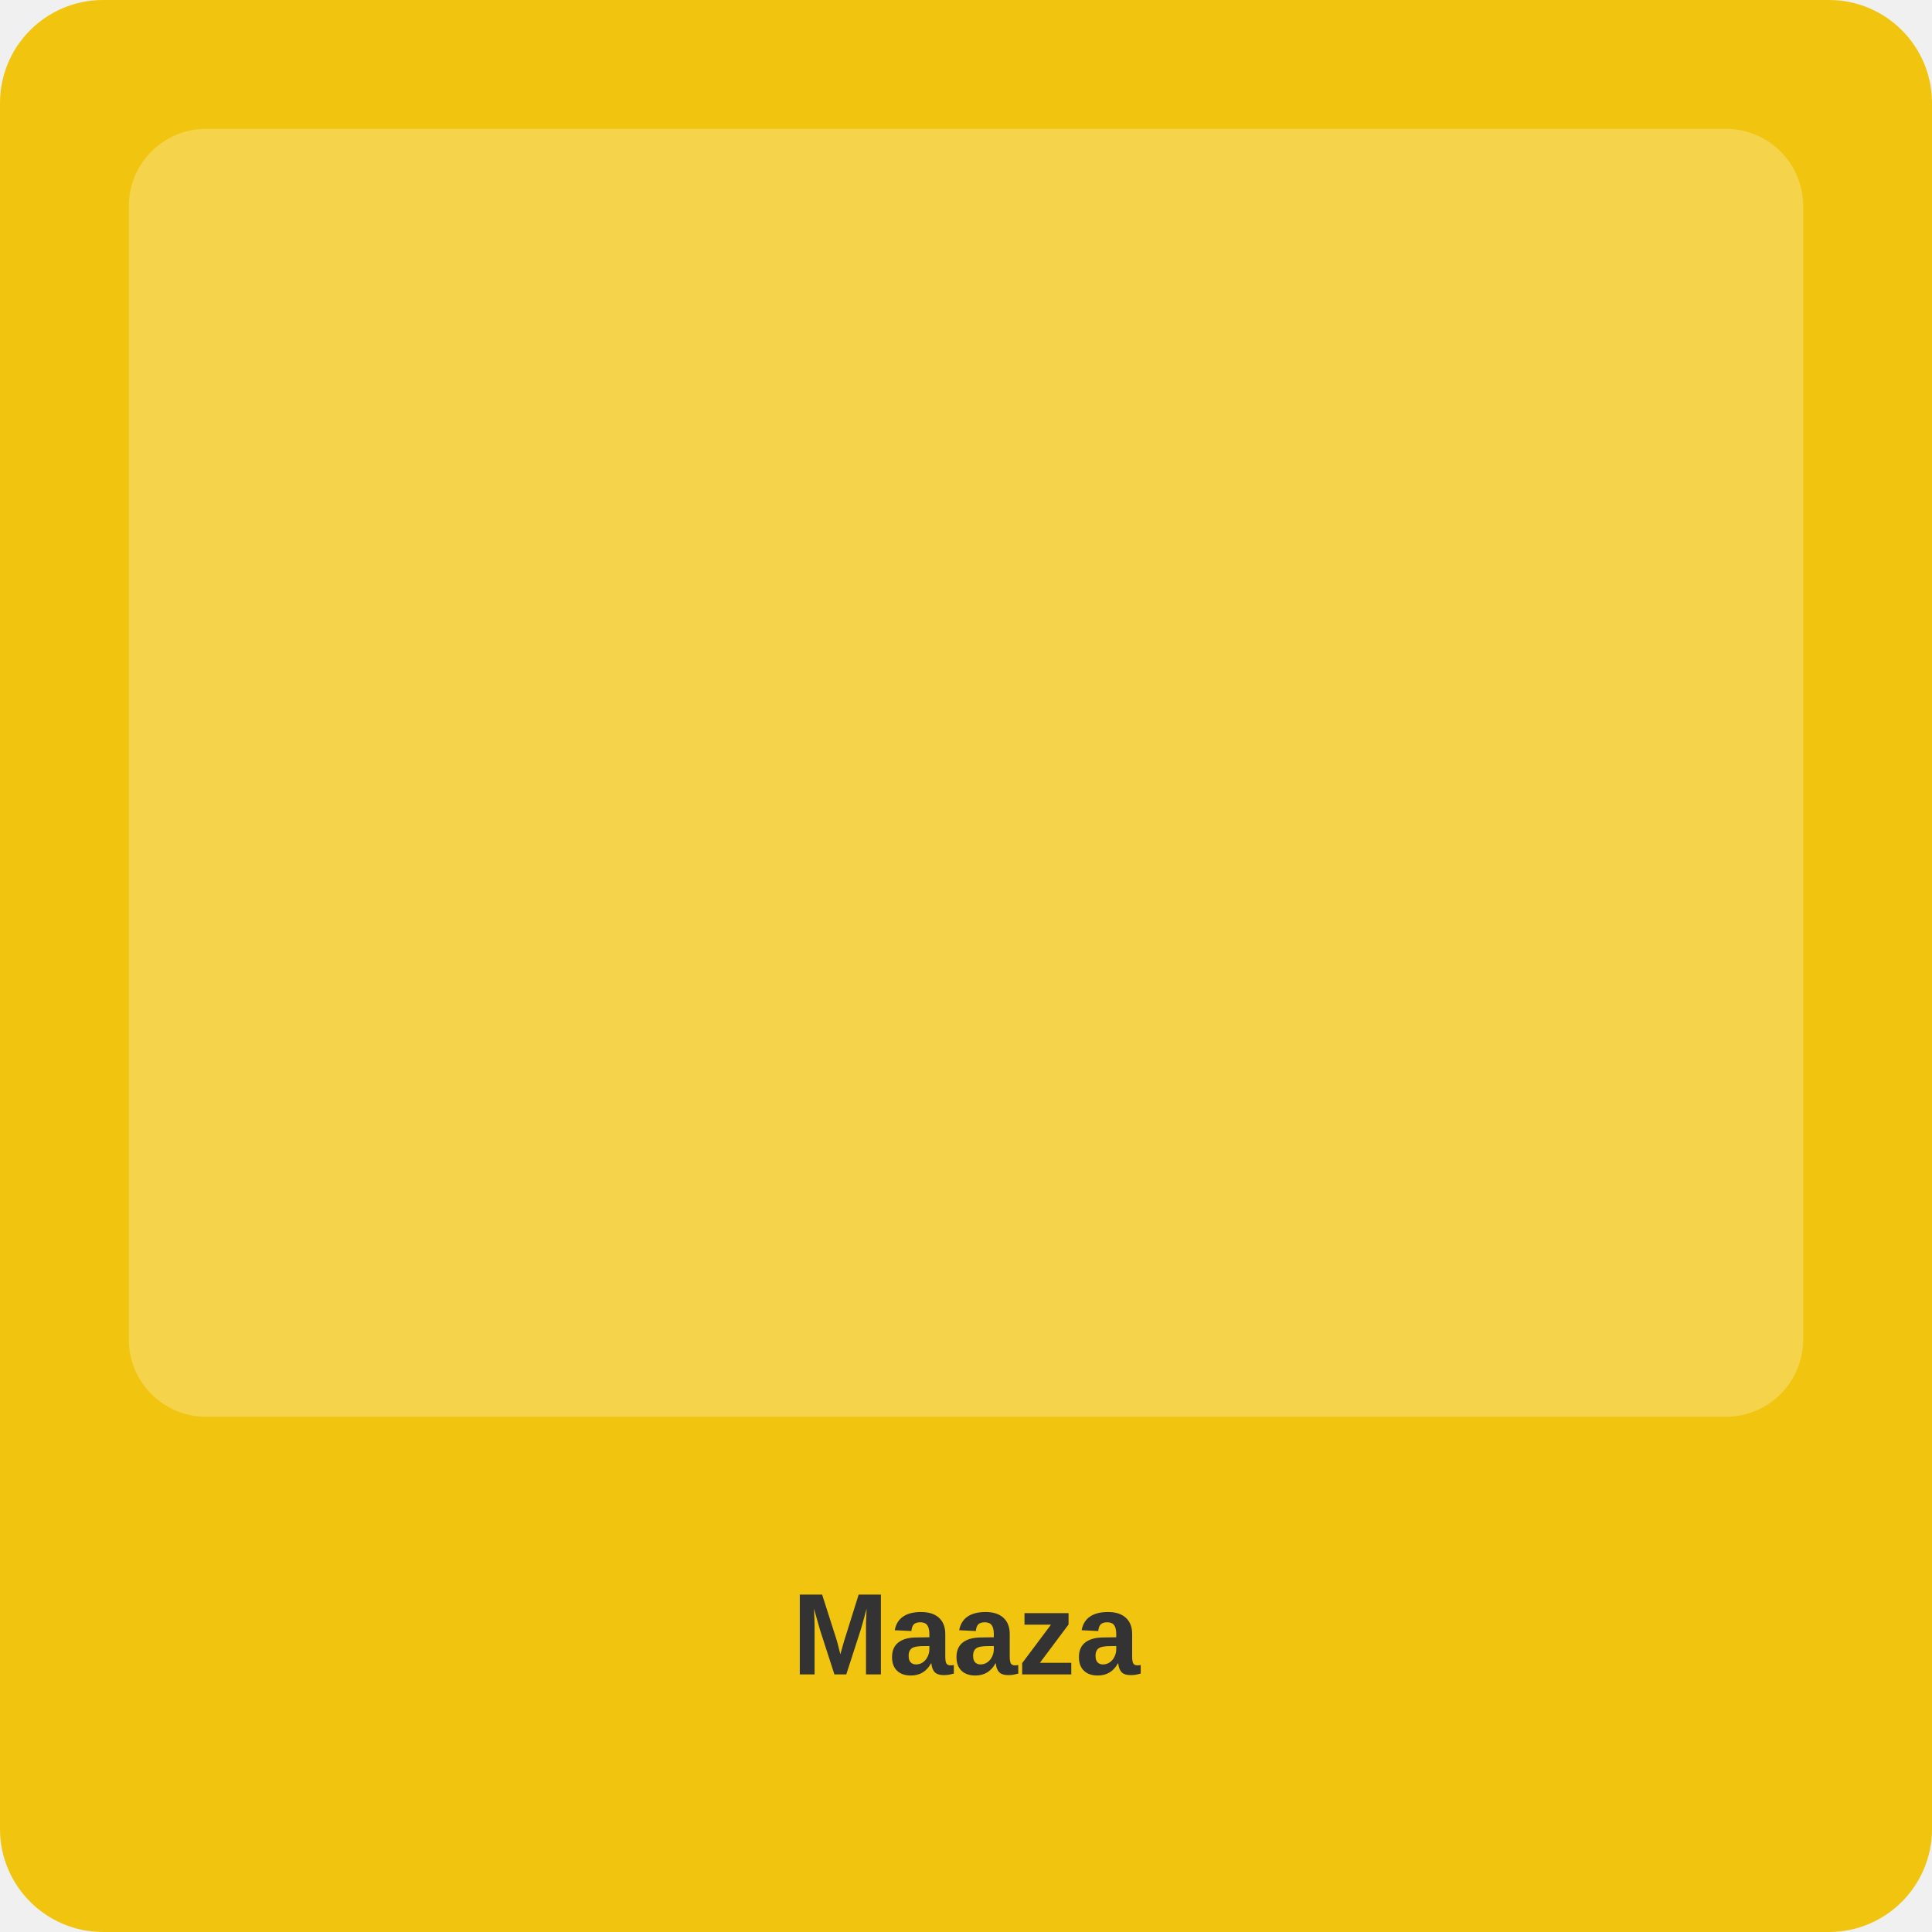
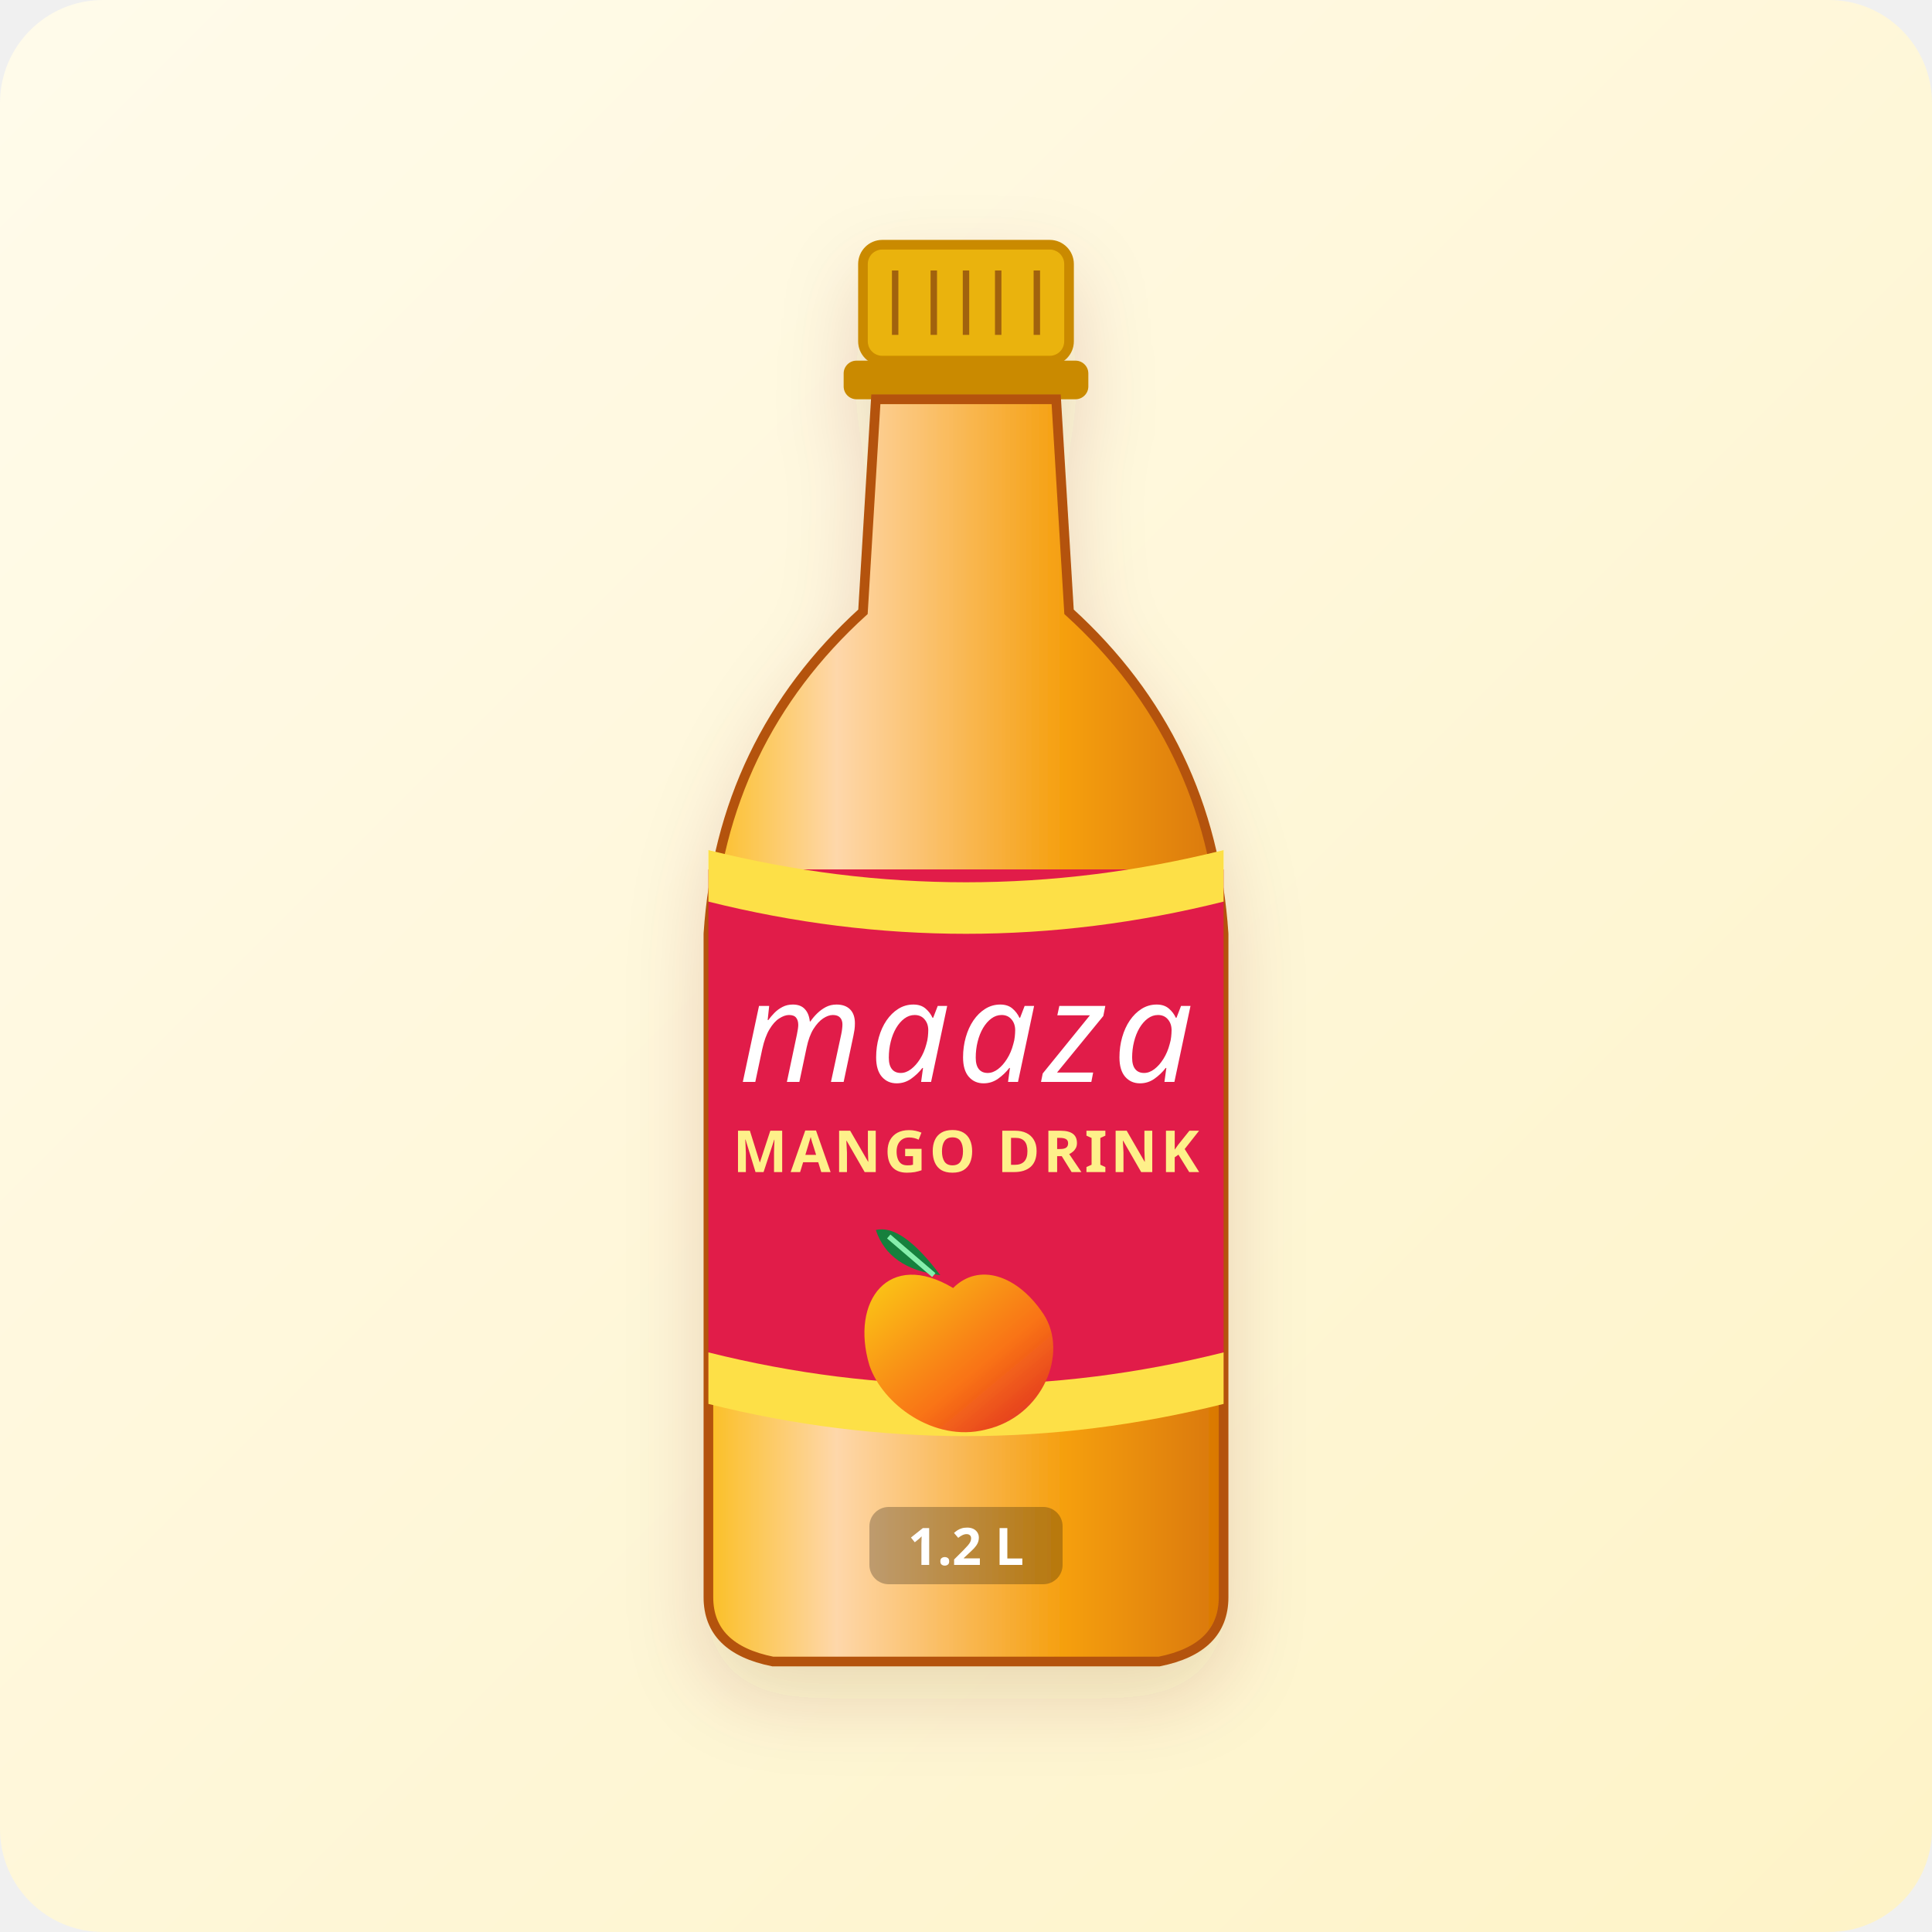
- <svg xmlns="http://www.w3.org/2000/svg" width="300" height="300" viewBox="0 0 300 300">
-   <rect width="300" height="300" fill="#f1c40f" rx="16" />
-   <rect x="20" y="20" width="260" height="200" fill="rgba(255,255,255,0.25)" rx="12" />
-   <text x="150" y="260" font-family="Arial,sans-serif" font-size="18" fill="#333" text-anchor="middle" font-weight="600">Maaza</text>
+ <svg xmlns="http://www.w3.org/2000/svg" viewBox="0 0 300 300" width="300" height="300">
+   <defs>
+     <linearGradient id="mzBg" x1="0%" y1="0%" x2="100%" y2="100%">
+       <stop offset="0%" stop-color="#fffbeb" />
+       <stop offset="100%" stop-color="#fef3c7" />
+     </linearGradient>
+     <linearGradient id="mzJuice" x1="0%" y1="0%" x2="100%" y2="0%">
+       <stop offset="0%" stop-color="#f59e0b" />
+       <stop offset="40%" stop-color="#fbbf24" />
+       <stop offset="100%" stop-color="#f59e0b" />
+     </linearGradient>
+     <linearGradient id="mzBottle" x1="0%" y1="0%" x2="100%" y2="0%">
+       <stop offset="0%" stop-color="#fbbf24" />
+       <stop offset="25%" stop-color="#fed7aa" />
+       <stop offset="70%" stop-color="#f59e0b" />
+       <stop offset="100%" stop-color="#d97706" />
+     </linearGradient>
+     <linearGradient id="mzMango" x1="0%" y1="0%" x2="100%" y2="100%">
+       <stop offset="0%" stop-color="#facc15" />
+       <stop offset="60%" stop-color="#f97316" />
+       <stop offset="100%" stop-color="#dc2626" />
+     </linearGradient>
+     <filter id="mzShadow" x="-20%" y="-20%" width="140%" height="140%">
+       <feDropShadow dx="0" dy="5" stdDeviation="6" flood-color="#78350f" flood-opacity="0.15" />
+     </filter>
+   </defs>
+   <rect width="300" height="300" rx="16" fill="url(#mzBg)" />
+   <g filter="url(#mzShadow)">
+     <rect x="134" y="38" width="32" height="18" rx="3" fill="#eab308" stroke="#ca8a04" stroke-width="1.5" />
+     <line x1="139" y1="42" x2="139" y2="52" stroke="#a16207" stroke-width="1" />
+     <line x1="145" y1="42" x2="145" y2="52" stroke="#a16207" stroke-width="1" />
+     <line x1="150" y1="42" x2="150" y2="52" stroke="#a16207" stroke-width="1" />
+     <line x1="155" y1="42" x2="155" y2="52" stroke="#a16207" stroke-width="1" />
+     <line x1="161" y1="42" x2="161" y2="52" stroke="#a16207" stroke-width="1" />
+     <rect x="131" y="56" width="38" height="6" rx="2" fill="#ca8a04" />
+     <path d="M 136 62 L 134 95 Q 112 115 110 145 L 110 248 Q 110 256 120 258 L 180 258 Q 190 256 190 248 L 190 145 Q 188 115 166 95 L 164 62 Z" fill="url(#mzBottle)" stroke="#b45309" stroke-width="1.5" />
+     <path d="M 110 135 L 190 135 L 190 215 L 110 215 Z" fill="#e11d48" />
+     <path d="M 110 132 Q 150 142 190 132 L 190 140 Q 150 150 110 140 Z" fill="#fde047" />
+     <path d="M 110 210 Q 150 220 190 210 L 190 218 Q 150 228 110 218 Z" fill="#fde047" />
+     <text x="150" y="168" font-family="'Impact','Arial Black',sans-serif" font-size="22" font-style="italic" fill="#ffffff" text-anchor="middle" letter-spacing="1">maaza</text>
+     <text x="150" y="182" font-family="'Segoe UI',sans-serif" font-size="9" font-weight="800" fill="#fef08a" text-anchor="middle" letter-spacing="0.5">MANGO DRINK</text>
+     <path d="M 148 200 C 138 194 132 202 135 212 C 137 218 145 224 153 222 C 162 220 166 210 162 204 C 158 198 152 196 148 200 Z" fill="url(#mzMango)" />
+     <path d="M 146 198 Q 140 190 136 191 Q 138 197 146 198 Z" fill="#15803d" />
+     <line x1="145" y1="198" x2="138" y2="192" stroke="#86efac" stroke-width="0.8" />
+     <rect x="135" y="234" width="30" height="12" rx="3" fill="rgba(0,0,0,0.25)" />
+     <text x="150" y="243" font-family="'Segoe UI',sans-serif" font-size="8" font-weight="700" fill="#ffffff" text-anchor="middle">1.2 L</text>
+   </g>
</svg>
